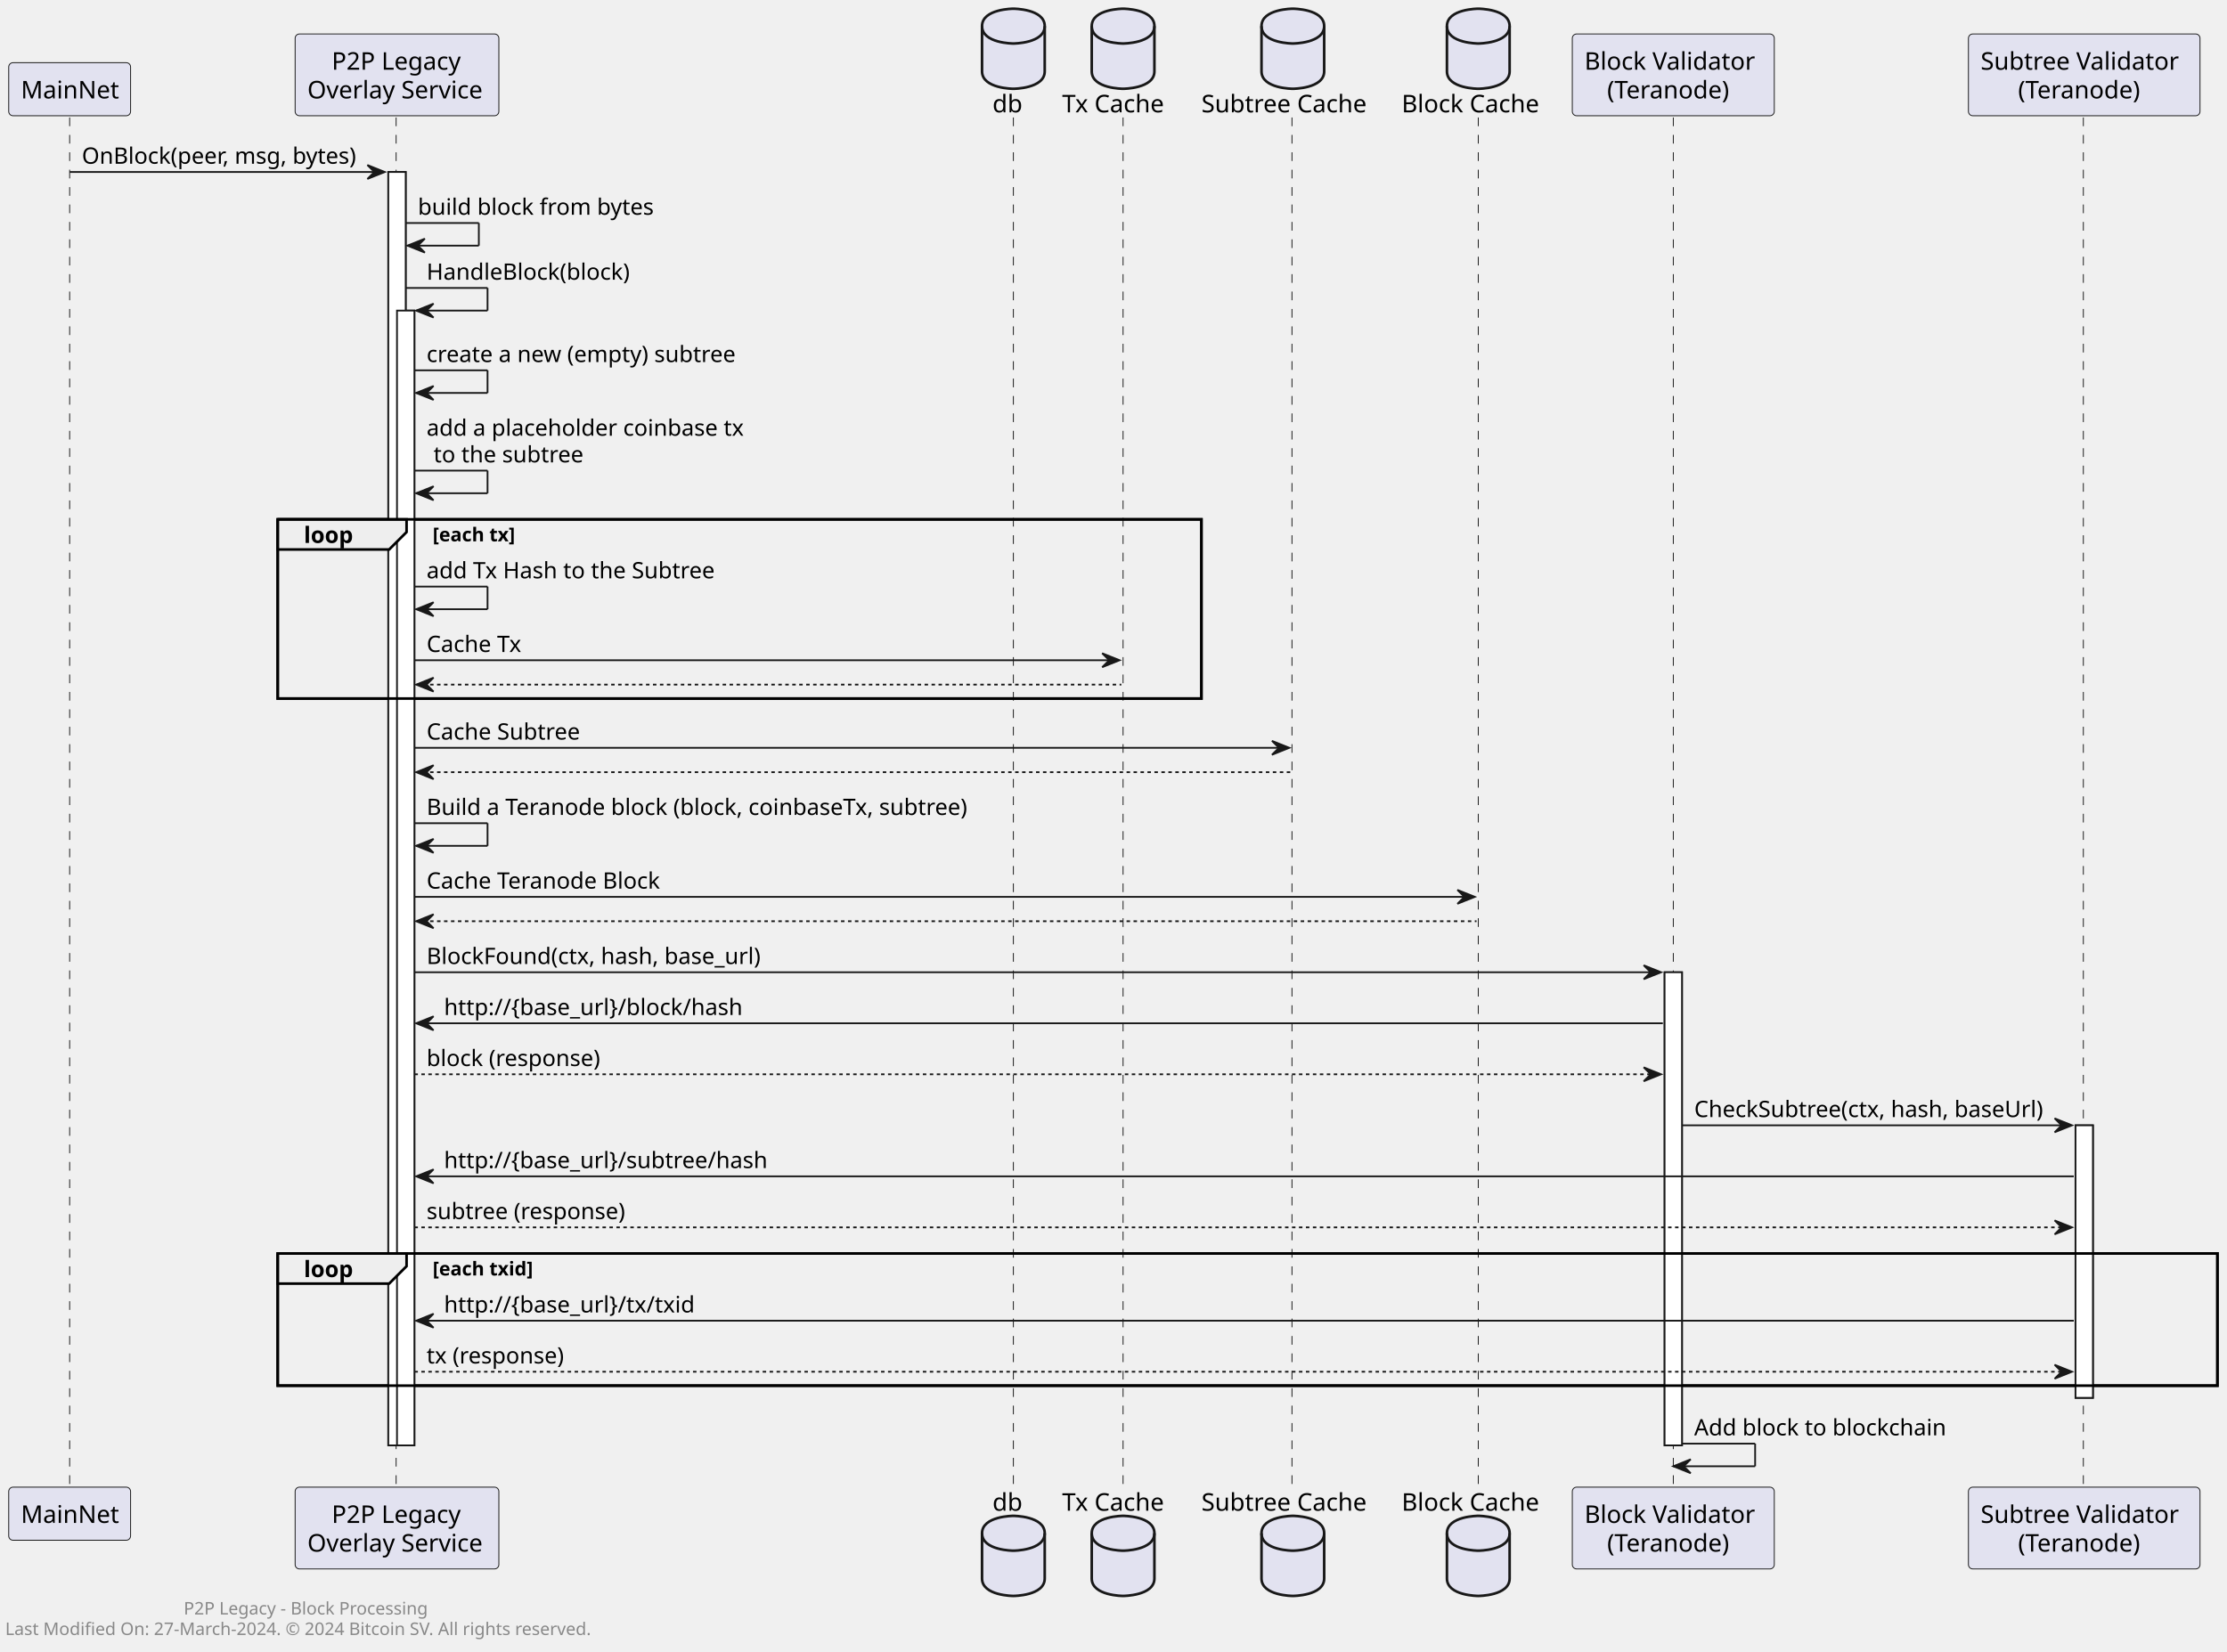
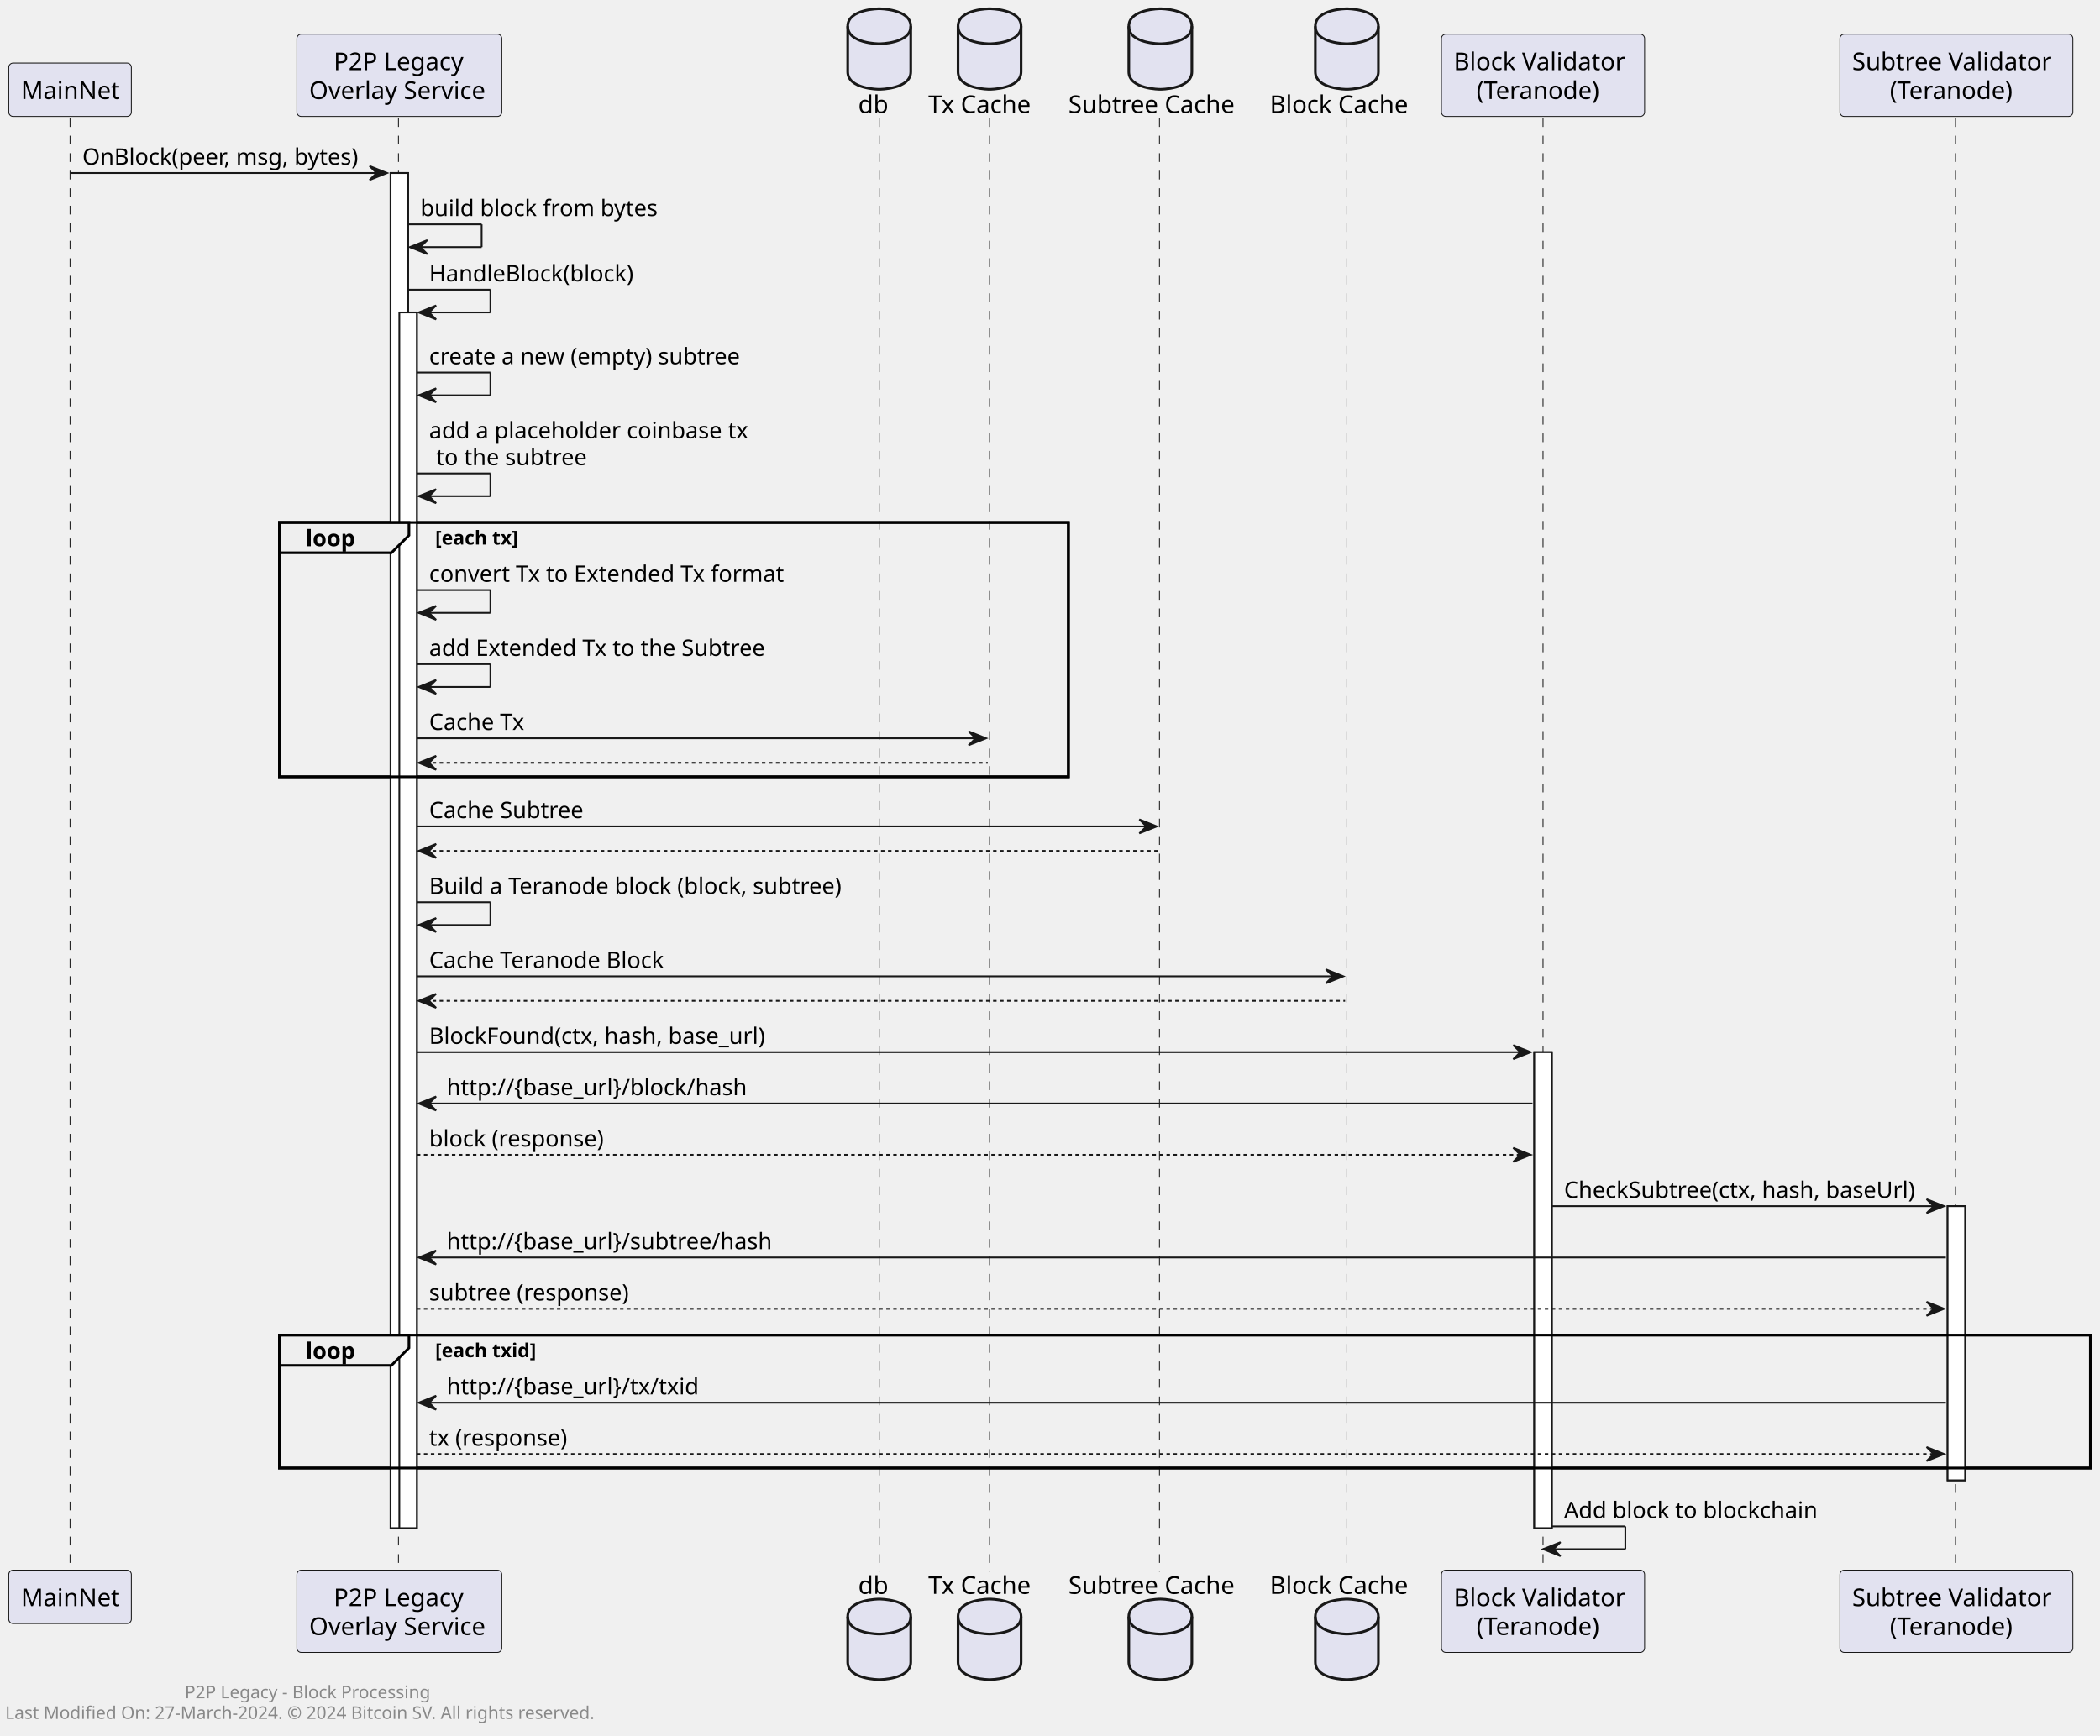
- <svg xmlns="http://www.w3.org/2000/svg" contentStyleType="text/css" height="949px" preserveAspectRatio="none" style="width:1279px;height:949px;background:#FFFFFF;" version="1.1" viewBox="0 0 1279 949" width="1279px" zoomAndPan="magnify">
-   <defs />
-   <g>
-     <rect fill="#FFFFFF" height="731.521" style="stroke:#181818;stroke-width:1.0;" width="10" x="223" y="98.799" />
-     <rect fill="#FFFFFF" height="651.9" style="stroke:#181818;stroke-width:1.0;" width="10" x="228" y="178.42" />
-     <rect fill="#FFFFFF" height="271.795" style="stroke:#181818;stroke-width:1.0;" width="10" x="956" y="558.525" />
-     <rect fill="#FFFFFF" height="156.553" style="stroke:#181818;stroke-width:1.0;" width="10" x="1192" y="646.457" />
-     <rect fill="none" height="102.932" style="stroke:#000000;stroke-width:1.5;" width="530.5" x="159.5" y="298.352" />
-     <rect fill="none" height="75.932" style="stroke:#000000;stroke-width:1.5;" width="1114" x="159.5" y="720.078" />
-     <line style="stroke:#181818;stroke-width:0.5;stroke-dasharray:5.0,5.0;" x1="40" x2="40" y1="67.488" y2="855.32" />
-     <line style="stroke:#181818;stroke-width:0.5;stroke-dasharray:5.0,5.0;" x1="227.5" x2="227.5" y1="67.488" y2="855.32" />
-     <line style="stroke:#181818;stroke-width:0.5;stroke-dasharray:5.0,5.0;" x1="582" x2="582" y1="67.488" y2="855.32" />
-     <line style="stroke:#181818;stroke-width:0.5;stroke-dasharray:5.0,5.0;" x1="645" x2="645" y1="67.488" y2="855.32" />
-     <line style="stroke:#181818;stroke-width:0.5;stroke-dasharray:5.0,5.0;" x1="742" x2="742" y1="67.488" y2="855.32" />
-     <line style="stroke:#181818;stroke-width:0.5;stroke-dasharray:5.0,5.0;" x1="849" x2="849" y1="67.488" y2="855.32" />
-     <line style="stroke:#181818;stroke-width:0.5;stroke-dasharray:5.0,5.0;" x1="961" x2="961" y1="67.488" y2="855.32" />
-     <line style="stroke:#181818;stroke-width:0.5;stroke-dasharray:5.0,5.0;" x1="1196.5" x2="1196.5" y1="67.488" y2="855.32" />
-     <rect fill="#E2E2F0" height="30.488" rx="2.5" ry="2.5" style="stroke:#181818;stroke-width:0.5;" width="70" x="5" y="36" />
-     <text fill="#000000" font-family="sans-serif" font-size="14" lengthAdjust="spacing" textLength="56" x="12" y="56.535">MainNet</text>
-     <rect fill="#E2E2F0" height="30.488" rx="2.5" ry="2.5" style="stroke:#181818;stroke-width:0.5;" width="70" x="5" y="854.32" />
-     <text fill="#000000" font-family="sans-serif" font-size="14" lengthAdjust="spacing" textLength="56" x="12" y="874.856">MainNet</text>
-     <rect fill="#E2E2F0" height="46.977" rx="2.5" ry="2.5" style="stroke:#181818;stroke-width:0.5;" width="117" x="169.5" y="19.512" />
-     <text fill="#000000" font-family="sans-serif" font-size="14" lengthAdjust="spacing" textLength="75" x="190.5" y="40.047">P2P Legacy</text>
-     <text fill="#000000" font-family="sans-serif" font-size="14" lengthAdjust="spacing" textLength="103" x="176.5" y="56.535">Overlay Service</text>
-     <rect fill="#E2E2F0" height="46.977" rx="2.5" ry="2.5" style="stroke:#181818;stroke-width:0.5;" width="117" x="169.5" y="854.32" />
-     <text fill="#000000" font-family="sans-serif" font-size="14" lengthAdjust="spacing" textLength="75" x="190.5" y="874.856">P2P Legacy</text>
-     <text fill="#000000" font-family="sans-serif" font-size="14" lengthAdjust="spacing" textLength="103" x="176.5" y="891.344">Overlay Service</text>
-     <text fill="#000000" font-family="sans-serif" font-size="14" lengthAdjust="spacing" textLength="18" x="570" y="64.535">db</text>
-     <path d="M564,15 C564,5 582,5 582,5 C582,5 600,5 600,15 L600,41 C600,51 582,51 582,51 C582,51 564,51 564,41 L564,15 " fill="#E2E2F0" style="stroke:#181818;stroke-width:1.5;" />
-     <path d="M564,15 C564,25 582,25 582,25 C582,25 600,25 600,15 " fill="none" style="stroke:#181818;stroke-width:1.5;" />
-     <text fill="#000000" font-family="sans-serif" font-size="14" lengthAdjust="spacing" textLength="18" x="570" y="867.856">db</text>
-     <path d="M564,880.809 C564,870.809 582,870.809 582,870.809 C582,870.809 600,870.809 600,880.809 L600,906.809 C600,916.809 582,916.809 582,916.809 C582,916.809 564,916.809 564,906.809 L564,880.809 " fill="#E2E2F0" style="stroke:#181818;stroke-width:1.5;" />
-     <path d="M564,880.809 C564,890.809 582,890.809 582,890.809 C582,890.809 600,890.809 600,880.809 " fill="none" style="stroke:#181818;stroke-width:1.5;" />
-     <text fill="#000000" font-family="sans-serif" font-size="14" lengthAdjust="spacing" textLength="64" x="610" y="64.535">Tx Cache</text>
-     <path d="M627,15 C627,5 645,5 645,5 C645,5 663,5 663,15 L663,41 C663,51 645,51 645,51 C645,51 627,51 627,41 L627,15 " fill="#E2E2F0" style="stroke:#181818;stroke-width:1.5;" />
-     <path d="M627,15 C627,25 645,25 645,25 C645,25 663,25 663,15 " fill="none" style="stroke:#181818;stroke-width:1.5;" />
-     <text fill="#000000" font-family="sans-serif" font-size="14" lengthAdjust="spacing" textLength="64" x="610" y="867.856">Tx Cache</text>
-     <path d="M627,880.809 C627,870.809 645,870.809 645,870.809 C645,870.809 663,870.809 663,880.809 L663,906.809 C663,916.809 645,916.809 645,916.809 C645,916.809 627,916.809 627,906.809 L627,880.809 " fill="#E2E2F0" style="stroke:#181818;stroke-width:1.5;" />
-     <path d="M627,880.809 C627,890.809 645,890.809 645,890.809 C645,890.809 663,890.809 663,880.809 " fill="none" style="stroke:#181818;stroke-width:1.5;" />
-     <text fill="#000000" font-family="sans-serif" font-size="14" lengthAdjust="spacing" textLength="99" x="690" y="64.535">Subtree Cache</text>
-     <path d="M724.5,15 C724.5,5 742.5,5 742.5,5 C742.5,5 760.5,5 760.5,15 L760.5,41 C760.5,51 742.5,51 742.5,51 C742.5,51 724.5,51 724.5,41 L724.5,15 " fill="#E2E2F0" style="stroke:#181818;stroke-width:1.5;" />
-     <path d="M724.5,15 C724.5,25 742.5,25 742.5,25 C742.5,25 760.5,25 760.5,15 " fill="none" style="stroke:#181818;stroke-width:1.5;" />
-     <text fill="#000000" font-family="sans-serif" font-size="14" lengthAdjust="spacing" textLength="99" x="690" y="867.856">Subtree Cache</text>
-     <path d="M724.5,880.809 C724.5,870.809 742.5,870.809 742.5,870.809 C742.5,870.809 760.5,870.809 760.5,880.809 L760.5,906.809 C760.5,916.809 742.5,916.809 742.5,916.809 C742.5,916.809 724.5,916.809 724.5,906.809 L724.5,880.809 " fill="#E2E2F0" style="stroke:#181818;stroke-width:1.5;" />
-     <path d="M724.5,880.809 C724.5,890.809 742.5,890.809 742.5,890.809 C742.5,890.809 760.5,890.809 760.5,880.809 " fill="none" style="stroke:#181818;stroke-width:1.5;" />
-     <text fill="#000000" font-family="sans-serif" font-size="14" lengthAdjust="spacing" textLength="82" x="805" y="64.535">Block Cache</text>
-     <path d="M831,15 C831,5 849,5 849,5 C849,5 867,5 867,15 L867,41 C867,51 849,51 849,51 C849,51 831,51 831,41 L831,15 " fill="#E2E2F0" style="stroke:#181818;stroke-width:1.5;" />
-     <path d="M831,15 C831,25 849,25 849,25 C849,25 867,25 867,15 " fill="none" style="stroke:#181818;stroke-width:1.5;" />
-     <text fill="#000000" font-family="sans-serif" font-size="14" lengthAdjust="spacing" textLength="82" x="805" y="867.856">Block Cache</text>
-     <path d="M831,880.809 C831,870.809 849,870.809 849,870.809 C849,870.809 867,870.809 867,880.809 L867,906.809 C867,916.809 849,916.809 849,916.809 C849,916.809 831,916.809 831,906.809 L831,880.809 " fill="#E2E2F0" style="stroke:#181818;stroke-width:1.5;" />
-     <path d="M831,880.809 C831,890.809 849,890.809 849,890.809 C849,890.809 867,890.809 867,880.809 " fill="none" style="stroke:#181818;stroke-width:1.5;" />
-     <rect fill="#E2E2F0" height="46.977" rx="2.5" ry="2.5" style="stroke:#181818;stroke-width:0.5;" width="116" x="903" y="19.512" />
-     <text fill="#000000" font-family="sans-serif" font-size="14" lengthAdjust="spacing" textLength="102" x="910" y="40.047">Block Validator</text>
-     <text fill="#000000" font-family="sans-serif" font-size="14" lengthAdjust="spacing" textLength="76" x="923" y="56.535">(Teranode)</text>
-     <rect fill="#E2E2F0" height="46.977" rx="2.5" ry="2.5" style="stroke:#181818;stroke-width:0.5;" width="116" x="903" y="854.32" />
-     <text fill="#000000" font-family="sans-serif" font-size="14" lengthAdjust="spacing" textLength="102" x="910" y="874.856">Block Validator</text>
-     <text fill="#000000" font-family="sans-serif" font-size="14" lengthAdjust="spacing" textLength="76" x="923" y="891.344">(Teranode)</text>
-     <rect fill="#E2E2F0" height="46.977" rx="2.5" ry="2.5" style="stroke:#181818;stroke-width:0.5;" width="133" x="1130.5" y="19.512" />
-     <text fill="#000000" font-family="sans-serif" font-size="14" lengthAdjust="spacing" textLength="119" x="1137.5" y="40.047">Subtree Validator</text>
-     <text fill="#000000" font-family="sans-serif" font-size="14" lengthAdjust="spacing" textLength="76" x="1159" y="56.535">(Teranode)</text>
-     <rect fill="#E2E2F0" height="46.977" rx="2.5" ry="2.5" style="stroke:#181818;stroke-width:0.5;" width="133" x="1130.5" y="854.32" />
-     <text fill="#000000" font-family="sans-serif" font-size="14" lengthAdjust="spacing" textLength="119" x="1137.5" y="874.856">Subtree Validator</text>
-     <text fill="#000000" font-family="sans-serif" font-size="14" lengthAdjust="spacing" textLength="76" x="1159" y="891.344">(Teranode)</text>
-     <rect fill="#FFFFFF" height="731.521" style="stroke:#181818;stroke-width:1.0;" width="10" x="223" y="98.799" />
-     <rect fill="#FFFFFF" height="651.9" style="stroke:#181818;stroke-width:1.0;" width="10" x="228" y="178.42" />
-     <rect fill="#FFFFFF" height="271.795" style="stroke:#181818;stroke-width:1.0;" width="10" x="956" y="558.525" />
-     <rect fill="#FFFFFF" height="156.553" style="stroke:#181818;stroke-width:1.0;" width="10" x="1192" y="646.457" />
-     <polygon fill="#181818" points="211,94.799,221,98.799,211,102.799,215,98.799" style="stroke:#181818;stroke-width:1.0;" />
-     <line style="stroke:#181818;stroke-width:1.0;" x1="40" x2="217" y1="98.799" y2="98.799" />
-     <text fill="#000000" font-family="sans-serif" font-size="13" lengthAdjust="spacing" textLength="164" x="47" y="94.057">OnBlock(peer, msg, bytes)</text>
-     <line style="stroke:#181818;stroke-width:1.0;" x1="233" x2="275" y1="128.109" y2="128.109" />
-     <line style="stroke:#181818;stroke-width:1.0;" x1="275" x2="275" y1="128.109" y2="141.109" />
-     <line style="stroke:#181818;stroke-width:1.0;" x1="234" x2="275" y1="141.109" y2="141.109" />
-     <polygon fill="#181818" points="244,137.109,234,141.109,244,145.109,240,141.109" style="stroke:#181818;stroke-width:1.0;" />
-     <text fill="#000000" font-family="sans-serif" font-size="13" lengthAdjust="spacing" textLength="143" x="240" y="123.367">build block from bytes</text>
-     <line style="stroke:#181818;stroke-width:1.0;" x1="233" x2="280" y1="165.42" y2="165.42" />
-     <line style="stroke:#181818;stroke-width:1.0;" x1="280" x2="280" y1="165.42" y2="178.42" />
-     <line style="stroke:#181818;stroke-width:1.0;" x1="239" x2="280" y1="178.42" y2="178.42" />
-     <polygon fill="#181818" points="249,174.42,239,178.42,249,182.42,245,178.42" style="stroke:#181818;stroke-width:1.0;" />
-     <text fill="#000000" font-family="sans-serif" font-size="13" lengthAdjust="spacing" textLength="121" x="245" y="160.678">HandleBlock(block)</text>
-     <line style="stroke:#181818;stroke-width:1.0;" x1="238" x2="280" y1="212.731" y2="212.731" />
-     <line style="stroke:#181818;stroke-width:1.0;" x1="280" x2="280" y1="212.731" y2="225.731" />
-     <line style="stroke:#181818;stroke-width:1.0;" x1="239" x2="280" y1="225.731" y2="225.731" />
-     <polygon fill="#181818" points="249,221.731,239,225.731,249,229.731,245,225.731" style="stroke:#181818;stroke-width:1.0;" />
-     <text fill="#000000" font-family="sans-serif" font-size="13" lengthAdjust="spacing" textLength="180" x="245" y="207.988">create a new (empty) subtree</text>
-     <line style="stroke:#181818;stroke-width:1.0;" x1="238" x2="280" y1="270.352" y2="270.352" />
-     <line style="stroke:#181818;stroke-width:1.0;" x1="280" x2="280" y1="270.352" y2="283.352" />
-     <line style="stroke:#181818;stroke-width:1.0;" x1="239" x2="280" y1="283.352" y2="283.352" />
-     <polygon fill="#181818" points="249,279.352,239,283.352,249,287.352,245,283.352" style="stroke:#181818;stroke-width:1.0;" />
-     <text fill="#000000" font-family="sans-serif" font-size="13" lengthAdjust="spacing" textLength="188" x="245" y="250.299">add a placeholder coinbase tx</text>
-     <text fill="#000000" font-family="sans-serif" font-size="13" lengthAdjust="spacing" textLength="88" x="249" y="265.609">to the subtree</text>
-     <path d="M159.5,298.352 L233.5,298.352 L233.5,305.662 L223.5,315.662 L159.5,315.662 L159.5,298.352 " fill="#EEEEEE" style="stroke:#000000;stroke-width:1.5;" />
-     <rect fill="none" height="102.932" style="stroke:#000000;stroke-width:1.5;" width="530.5" x="159.5" y="298.352" />
-     <text fill="#000000" font-family="sans-serif" font-size="13" font-weight="bold" lengthAdjust="spacing" textLength="29" x="174.5" y="311.92">loop</text>
-     <text fill="#000000" font-family="sans-serif" font-size="11" font-weight="bold" lengthAdjust="spacing" textLength="47" x="248.5" y="310.986">[each tx]</text>
-     <line style="stroke:#181818;stroke-width:1.0;" x1="238" x2="280" y1="336.973" y2="336.973" />
-     <line style="stroke:#181818;stroke-width:1.0;" x1="280" x2="280" y1="336.973" y2="349.973" />
-     <line style="stroke:#181818;stroke-width:1.0;" x1="239" x2="280" y1="349.973" y2="349.973" />
-     <polygon fill="#181818" points="249,345.973,239,349.973,249,353.973,245,349.973" style="stroke:#181818;stroke-width:1.0;" />
-     <text fill="#000000" font-family="sans-serif" font-size="13" lengthAdjust="spacing" textLength="171" x="245" y="332.231">add Tx Hash to the Subtree</text>
-     <polygon fill="#181818" points="633,375.283,643,379.283,633,383.283,637,379.283" style="stroke:#181818;stroke-width:1.0;" />
-     <line style="stroke:#181818;stroke-width:1.0;" x1="238" x2="639" y1="379.283" y2="379.283" />
-     <text fill="#000000" font-family="sans-serif" font-size="13" lengthAdjust="spacing" textLength="58" x="245" y="374.541">Cache Tx</text>
-     <polygon fill="#181818" points="249,389.283,239,393.283,249,397.283,245,393.283" style="stroke:#181818;stroke-width:1.0;" />
-     <line style="stroke:#181818;stroke-width:1.0;stroke-dasharray:2.0,2.0;" x1="243" x2="644" y1="393.283" y2="393.283" />
-     <polygon fill="#181818" points="730.5,425.594,740.5,429.594,730.5,433.594,734.5,429.594" style="stroke:#181818;stroke-width:1.0;" />
-     <line style="stroke:#181818;stroke-width:1.0;" x1="238" x2="736.5" y1="429.594" y2="429.594" />
-     <text fill="#000000" font-family="sans-serif" font-size="13" lengthAdjust="spacing" textLength="89" x="245" y="424.852">Cache Subtree</text>
-     <polygon fill="#181818" points="249,439.594,239,443.594,249,447.594,245,443.594" style="stroke:#181818;stroke-width:1.0;" />
-     <line style="stroke:#181818;stroke-width:1.0;stroke-dasharray:2.0,2.0;" x1="243" x2="741.5" y1="443.594" y2="443.594" />
-     <line style="stroke:#181818;stroke-width:1.0;" x1="238" x2="280" y1="472.904" y2="472.904" />
-     <line style="stroke:#181818;stroke-width:1.0;" x1="280" x2="280" y1="472.904" y2="485.904" />
-     <line style="stroke:#181818;stroke-width:1.0;" x1="239" x2="280" y1="485.904" y2="485.904" />
-     <polygon fill="#181818" points="249,481.904,239,485.904,249,489.904,245,485.904" style="stroke:#181818;stroke-width:1.0;" />
-     <text fill="#000000" font-family="sans-serif" font-size="13" lengthAdjust="spacing" textLength="325" x="245" y="468.162">Build a Teranode block (block, coinbaseTx, subtree)</text>
-     <polygon fill="#181818" points="837,511.215,847,515.215,837,519.215,841,515.215" style="stroke:#181818;stroke-width:1.0;" />
-     <line style="stroke:#181818;stroke-width:1.0;" x1="238" x2="843" y1="515.215" y2="515.215" />
-     <text fill="#000000" font-family="sans-serif" font-size="13" lengthAdjust="spacing" textLength="138" x="245" y="510.473">Cache Teranode Block</text>
-     <polygon fill="#181818" points="249,525.215,239,529.215,249,533.215,245,529.215" style="stroke:#181818;stroke-width:1.0;" />
-     <line style="stroke:#181818;stroke-width:1.0;stroke-dasharray:2.0,2.0;" x1="243" x2="848" y1="529.215" y2="529.215" />
-     <polygon fill="#181818" points="944,554.525,954,558.525,944,562.525,948,558.525" style="stroke:#181818;stroke-width:1.0;" />
-     <line style="stroke:#181818;stroke-width:1.0;" x1="238" x2="950" y1="558.525" y2="558.525" />
-     <text fill="#000000" font-family="sans-serif" font-size="13" lengthAdjust="spacing" textLength="200" x="245" y="553.783">BlockFound(ctx, hash, base_url)</text>
-     <polygon fill="#181818" points="249,583.836,239,587.836,249,591.836,245,587.836" style="stroke:#181818;stroke-width:1.0;" />
-     <line style="stroke:#181818;stroke-width:1.0;" x1="243" x2="955" y1="587.836" y2="587.836" />
-     <text fill="#000000" font-family="sans-serif" font-size="13" lengthAdjust="spacing" textLength="184" x="255" y="583.094">http://{base_url}/block/hash</text>
-     <polygon fill="#181818" points="944,613.146,954,617.146,944,621.146,948,617.146" style="stroke:#181818;stroke-width:1.0;" />
-     <line style="stroke:#181818;stroke-width:1.0;stroke-dasharray:2.0,2.0;" x1="238" x2="950" y1="617.146" y2="617.146" />
-     <text fill="#000000" font-family="sans-serif" font-size="13" lengthAdjust="spacing" textLength="104" x="245" y="612.404">block (response)</text>
-     <polygon fill="#181818" points="1180,642.457,1190,646.457,1180,650.457,1184,646.457" style="stroke:#181818;stroke-width:1.0;" />
-     <line style="stroke:#181818;stroke-width:1.0;" x1="966" x2="1186" y1="646.457" y2="646.457" />
-     <text fill="#000000" font-family="sans-serif" font-size="13" lengthAdjust="spacing" textLength="207" x="973" y="641.715">CheckSubtree(ctx, hash, baseUrl)</text>
-     <polygon fill="#181818" points="249,671.768,239,675.768,249,679.768,245,675.768" style="stroke:#181818;stroke-width:1.0;" />
-     <line style="stroke:#181818;stroke-width:1.0;" x1="243" x2="1191" y1="675.768" y2="675.768" />
-     <text fill="#000000" font-family="sans-serif" font-size="13" lengthAdjust="spacing" textLength="196" x="255" y="671.025">http://{base_url}/subtree/hash</text>
-     <polygon fill="#181818" points="1180,701.078,1190,705.078,1180,709.078,1184,705.078" style="stroke:#181818;stroke-width:1.0;" />
-     <line style="stroke:#181818;stroke-width:1.0;stroke-dasharray:2.0,2.0;" x1="238" x2="1186" y1="705.078" y2="705.078" />
-     <text fill="#000000" font-family="sans-serif" font-size="13" lengthAdjust="spacing" textLength="116" x="245" y="700.336">subtree (response)</text>
-     <path d="M159.5,720.078 L233.5,720.078 L233.5,727.389 L223.5,737.389 L159.5,737.389 L159.5,720.078 " fill="#EEEEEE" style="stroke:#000000;stroke-width:1.5;" />
-     <rect fill="none" height="75.932" style="stroke:#000000;stroke-width:1.5;" width="1114" x="159.5" y="720.078" />
-     <text fill="#000000" font-family="sans-serif" font-size="13" font-weight="bold" lengthAdjust="spacing" textLength="29" x="174.5" y="733.646">loop</text>
-     <text fill="#000000" font-family="sans-serif" font-size="11" font-weight="bold" lengthAdjust="spacing" textLength="58" x="248.5" y="732.713">[each txid]</text>
-     <polygon fill="#181818" points="249,754.699,239,758.699,249,762.699,245,758.699" style="stroke:#181818;stroke-width:1.0;" />
-     <line style="stroke:#181818;stroke-width:1.0;" x1="243" x2="1191" y1="758.699" y2="758.699" />
-     <text fill="#000000" font-family="sans-serif" font-size="13" lengthAdjust="spacing" textLength="157" x="255" y="753.957">http://{base_url}/tx/txid</text>
-     <polygon fill="#181818" points="1180,784.01,1190,788.01,1180,792.01,1184,788.01" style="stroke:#181818;stroke-width:1.0;" />
-     <line style="stroke:#181818;stroke-width:1.0;stroke-dasharray:2.0,2.0;" x1="238" x2="1186" y1="788.01" y2="788.01" />
-     <text fill="#000000" font-family="sans-serif" font-size="13" lengthAdjust="spacing" textLength="82" x="245" y="783.268">tx (response)</text>
-     <line style="stroke:#181818;stroke-width:1.0;" x1="966" x2="1008" y1="829.32" y2="829.32" />
-     <line style="stroke:#181818;stroke-width:1.0;" x1="1008" x2="1008" y1="829.32" y2="842.32" />
-     <line style="stroke:#181818;stroke-width:1.0;" x1="961" x2="1008" y1="842.32" y2="842.32" />
-     <polygon fill="#181818" points="971,838.32,961,842.32,971,846.32,967,842.32" style="stroke:#181818;stroke-width:1.0;" />
-     <text fill="#000000" font-family="sans-serif" font-size="13" lengthAdjust="spacing" textLength="154" x="973" y="824.578">Add block to blockchain</text>
-     <text fill="#888888" font-family="sans-serif" font-size="10" lengthAdjust="spacing" textLength="147" x="105.5" y="927.477">P2P Legacy - Block Processing</text>
-     <text fill="#888888" font-family="sans-serif" font-size="10" lengthAdjust="spacing" textLength="358" x="3" y="939.254">Last Modified On: 27-March-2024. © 2024 Bitcoin SV. All rights reserved.</text>
+ <svg xmlns="http://www.w3.org/2000/svg" contentStyleType="text/css" height="991" preserveAspectRatio="none" viewBox="0 0 1199 991" width="1199" zoomAndPan="magnify">
+   <path d="m223 98.799h10v773.832h-10z" fill="#fff" stroke="#181818" />
+   <path d="m228 178.42h10v694.211h-10z" fill="#fff" stroke="#181818" />
+   <path d="m876 600.836h10v271.795h-10z" fill="#fff" stroke="#181818" />
+   <path d="m1112 688.768h10v156.553h-10z" fill="#fff" stroke="#181818" />
+   <path d="m159.5 298.352h450.5v145.242h-450.5z" fill="none" stroke="#000" stroke-width="1.5" />
+   <path d="m159.5 762.389h1034v75.932h-1034z" fill="none" stroke="#000" stroke-width="1.5" />
+   <g stroke="#181818">
+     <path d="m40 67.488v830.143" stroke-dasharray="5 5" stroke-width=".5" />
+     <path d="m227.5 67.488v830.143" stroke-dasharray="5 5" stroke-width=".5" />
+     <path d="m502 67.488v830.143" stroke-dasharray="5 5" stroke-width=".5" />
+     <path d="m565 67.488v830.143" stroke-dasharray="5 5" stroke-width=".5" />
+     <path d="m662 67.488v830.143" stroke-dasharray="5 5" stroke-width=".5" />
+     <path d="m769 67.488v830.143" stroke-dasharray="5 5" stroke-width=".5" />
+     <path d="m881 67.488v830.143" stroke-dasharray="5 5" stroke-width=".5" />
+     <path d="m1116.5 67.488v830.143" stroke-dasharray="5 5" stroke-width=".5" />
+     <rect fill="#e2e2f0" height="30.488" rx="2.5" stroke-width=".5" width="70" x="5" y="36" />
  </g>
+   <text font-family="sans-serif" font-size="14" lengthAdjust="spacing" textLength="56" x="12" y="56.535">MainNet</text>
+   <rect fill="#e2e2f0" height="30.488" rx="2.5" stroke="#181818" stroke-width=".5" width="70" x="5" y="896.631" />
+   <text font-family="sans-serif" font-size="14" lengthAdjust="spacing" textLength="56" x="12" y="917.166">MainNet</text>
+   <rect fill="#e2e2f0" height="46.977" rx="2.5" stroke="#181818" stroke-width=".5" width="117" x="169.5" y="19.512" />
+   <text font-family="sans-serif" font-size="14" lengthAdjust="spacing" textLength="75" x="190.5" y="40.047">P2P Legacy</text>
+   <text font-family="sans-serif" font-size="14" lengthAdjust="spacing" textLength="103" x="176.5" y="56.535">Overlay Service</text>
+   <rect fill="#e2e2f0" height="46.977" rx="2.5" stroke="#181818" stroke-width=".5" width="117" x="169.5" y="896.631" />
+   <text font-family="sans-serif" font-size="14" lengthAdjust="spacing" textLength="75" x="190.5" y="917.166">P2P Legacy</text>
+   <text font-family="sans-serif" font-size="14" lengthAdjust="spacing" textLength="103" x="176.5" y="933.654">Overlay Service</text>
+   <text font-family="sans-serif" font-size="14" lengthAdjust="spacing" textLength="18" x="490" y="64.535">db</text>
+   <path d="m484 15c0-10 18-10 18-10s18 0 18 10v26c0 10-18 10-18 10s-18 0-18-10z" fill="#e2e2f0" stroke="#181818" stroke-width="1.5" />
+   <path d="m484 15c0 10 18 10 18 10s18 0 18-10" fill="none" stroke="#181818" stroke-width="1.5" />
+   <text font-family="sans-serif" font-size="14" lengthAdjust="spacing" textLength="18" x="490" y="910.166">db</text>
+   <path d="m484 923.119c0-10 18-10 18-10s18 0 18 10v26c0 10-18 10-18 10s-18 0-18-10z" fill="#e2e2f0" stroke="#181818" stroke-width="1.5" />
+   <path d="m484 923.119c0 10 18 10 18 10s18 0 18-10" fill="none" stroke="#181818" stroke-width="1.5" />
+   <text font-family="sans-serif" font-size="14" lengthAdjust="spacing" textLength="64" x="530" y="64.535">Tx Cache</text>
+   <path d="m547 15c0-10 18-10 18-10s18 0 18 10v26c0 10-18 10-18 10s-18 0-18-10z" fill="#e2e2f0" stroke="#181818" stroke-width="1.5" />
+   <path d="m547 15c0 10 18 10 18 10s18 0 18-10" fill="none" stroke="#181818" stroke-width="1.5" />
+   <text font-family="sans-serif" font-size="14" lengthAdjust="spacing" textLength="64" x="530" y="910.166">Tx Cache</text>
+   <path d="m547 923.119c0-10 18-10 18-10s18 0 18 10v26c0 10-18 10-18 10s-18 0-18-10z" fill="#e2e2f0" stroke="#181818" stroke-width="1.5" />
+   <path d="m547 923.119c0 10 18 10 18 10s18 0 18-10" fill="none" stroke="#181818" stroke-width="1.5" />
+   <text font-family="sans-serif" font-size="14" lengthAdjust="spacing" textLength="99" x="610" y="64.535">Subtree Cache</text>
+   <path d="m644.5 15c0-10 18-10 18-10s18 0 18 10v26c0 10-18 10-18 10s-18 0-18-10z" fill="#e2e2f0" stroke="#181818" stroke-width="1.5" />
+   <path d="m644.5 15c0 10 18 10 18 10s18 0 18-10" fill="none" stroke="#181818" stroke-width="1.5" />
+   <text font-family="sans-serif" font-size="14" lengthAdjust="spacing" textLength="99" x="610" y="910.166">Subtree Cache</text>
+   <path d="m644.5 923.119c0-10 18-10 18-10s18 0 18 10v26c0 10-18 10-18 10s-18 0-18-10z" fill="#e2e2f0" stroke="#181818" stroke-width="1.5" />
+   <path d="m644.5 923.119c0 10 18 10 18 10s18 0 18-10" fill="none" stroke="#181818" stroke-width="1.5" />
+   <text font-family="sans-serif" font-size="14" lengthAdjust="spacing" textLength="82" x="725" y="64.535">Block Cache</text>
+   <path d="m751 15c0-10 18-10 18-10s18 0 18 10v26c0 10-18 10-18 10s-18 0-18-10z" fill="#e2e2f0" stroke="#181818" stroke-width="1.5" />
+   <path d="m751 15c0 10 18 10 18 10s18 0 18-10" fill="none" stroke="#181818" stroke-width="1.5" />
+   <text font-family="sans-serif" font-size="14" lengthAdjust="spacing" textLength="82" x="725" y="910.166">Block Cache</text>
+   <path d="m751 923.119c0-10 18-10 18-10s18 0 18 10v26c0 10-18 10-18 10s-18 0-18-10z" fill="#e2e2f0" stroke="#181818" stroke-width="1.5" />
+   <path d="m751 923.119c0 10 18 10 18 10s18 0 18-10" fill="none" stroke="#181818" stroke-width="1.5" />
+   <rect fill="#e2e2f0" height="46.977" rx="2.5" stroke="#181818" stroke-width=".5" width="116" x="823" y="19.512" />
+   <text font-family="sans-serif" font-size="14" lengthAdjust="spacing" textLength="102" x="830" y="40.047">Block Validator</text>
+   <text font-family="sans-serif" font-size="14" lengthAdjust="spacing" textLength="76" x="843" y="56.535">(Teranode)</text>
+   <rect fill="#e2e2f0" height="46.977" rx="2.5" stroke="#181818" stroke-width=".5" width="116" x="823" y="896.631" />
+   <text font-family="sans-serif" font-size="14" lengthAdjust="spacing" textLength="102" x="830" y="917.166">Block Validator</text>
+   <text font-family="sans-serif" font-size="14" lengthAdjust="spacing" textLength="76" x="843" y="933.654">(Teranode)</text>
+   <rect fill="#e2e2f0" height="46.977" rx="2.5" stroke="#181818" stroke-width=".5" width="133" x="1050.5" y="19.512" />
+   <text font-family="sans-serif" font-size="14" lengthAdjust="spacing" textLength="119" x="1057.5" y="40.047">Subtree Validator</text>
+   <text font-family="sans-serif" font-size="14" lengthAdjust="spacing" textLength="76" x="1079" y="56.535">(Teranode)</text>
+   <rect fill="#e2e2f0" height="46.977" rx="2.5" stroke="#181818" stroke-width=".5" width="133" x="1050.5" y="896.631" />
+   <text font-family="sans-serif" font-size="14" lengthAdjust="spacing" textLength="119" x="1057.5" y="917.166">Subtree Validator</text>
+   <text font-family="sans-serif" font-size="14" lengthAdjust="spacing" textLength="76" x="1079" y="933.654">(Teranode)</text>
+   <path d="m223 98.799h10v773.832h-10z" fill="#fff" stroke="#181818" />
+   <path d="m228 178.42h10v694.211h-10z" fill="#fff" stroke="#181818" />
+   <path d="m876 600.836h10v271.795h-10z" fill="#fff" stroke="#181818" />
+   <path d="m1112 688.768h10v156.553h-10z" fill="#fff" stroke="#181818" />
+   <path d="m211 94.799 10 4-10 4 4-4z" fill="#181818" stroke="#181818" />
+   <path d="m40 98.799h177" stroke="#181818" />
+   <text font-family="sans-serif" font-size="13" lengthAdjust="spacing" textLength="164" x="47" y="94.057">OnBlock(peer, msg, bytes)</text>
+   <path d="m233 128.109h42" stroke="#181818" />
+   <path d="m275 128.109v13" stroke="#181818" />
+   <path d="m234 141.109h41" stroke="#181818" />
+   <path d="m244 137.109-10 4 10 4-4-4z" fill="#181818" stroke="#181818" />
+   <text font-family="sans-serif" font-size="13" lengthAdjust="spacing" textLength="143" x="240" y="123.367">build block from bytes</text>
+   <path d="m233 165.42h47" stroke="#181818" />
+   <path d="m280 165.42v13" stroke="#181818" />
+   <path d="m239 178.42h41" stroke="#181818" />
+   <path d="m249 174.42-10 4 10 4-4-4z" fill="#181818" stroke="#181818" />
+   <text font-family="sans-serif" font-size="13" lengthAdjust="spacing" textLength="121" x="245" y="160.678">HandleBlock(block)</text>
+   <path d="m238 212.731h42" stroke="#181818" />
+   <path d="m280 212.731v13" stroke="#181818" />
+   <path d="m239 225.731h41" stroke="#181818" />
+   <path d="m249 221.731-10 4 10 4-4-4z" fill="#181818" stroke="#181818" />
+   <text font-family="sans-serif" font-size="13" lengthAdjust="spacing" textLength="180" x="245" y="207.988">create a new (empty) subtree</text>
+   <path d="m238 270.352h42" stroke="#181818" />
+   <path d="m280 270.352v13" stroke="#181818" />
+   <path d="m239 283.352h41" stroke="#181818" />
+   <path d="m249 279.352-10 4 10 4-4-4z" fill="#181818" stroke="#181818" />
+   <text font-family="sans-serif" font-size="13" lengthAdjust="spacing" textLength="188" x="245" y="250.299">add a placeholder coinbase tx</text>
+   <text font-family="sans-serif" font-size="13" lengthAdjust="spacing" textLength="88" x="249" y="265.609">to the subtree</text>
+   <path d="m159.5 298.352h74v7.311l-10 10h-64z" fill="#eee" stroke="#000" stroke-width="1.5" />
+   <path d="m159.5 298.352h450.5v145.242h-450.5z" fill="none" stroke="#000" stroke-width="1.5" />
+   <text font-family="sans-serif" font-size="13" font-weight="bold" lengthAdjust="spacing" textLength="29" x="174.5" y="311.92">loop</text>
+   <text font-family="sans-serif" font-size="11" font-weight="bold" lengthAdjust="spacing" textLength="47" x="248.5" y="310.986">[each tx]</text>
+   <path d="m238 336.973h42" stroke="#181818" />
+   <path d="m280 336.973v13" stroke="#181818" />
+   <path d="m239 349.973h41" stroke="#181818" />
+   <path d="m249 345.973-10 4 10 4-4-4z" fill="#181818" stroke="#181818" />
+   <text font-family="sans-serif" font-size="13" lengthAdjust="spacing" textLength="212" x="245" y="332.231">convert Tx to Extended Tx format</text>
+   <path d="m238 379.283h42" stroke="#181818" />
+   <path d="m280 379.283v13" stroke="#181818" />
+   <path d="m239 392.283h41" stroke="#181818" />
+   <path d="m249 388.283-10 4 10 4-4-4z" fill="#181818" stroke="#181818" />
+   <text font-family="sans-serif" font-size="13" lengthAdjust="spacing" textLength="197" x="245" y="374.541">add Extended Tx to the Subtree</text>
+   <path d="m553 417.594 10 4-10 4 4-4z" fill="#181818" stroke="#181818" />
+   <path d="m238 421.594h321" stroke="#181818" />
+   <text font-family="sans-serif" font-size="13" lengthAdjust="spacing" textLength="58" x="245" y="416.852">Cache Tx</text>
+   <path d="m249 431.594-10 4 10 4-4-4z" fill="#181818" stroke="#181818" />
+   <path d="m243 435.594h321" stroke="#181818" stroke-dasharray="2 2" />
+   <path d="m650.5 467.904 10 4-10 4 4-4z" fill="#181818" stroke="#181818" />
+   <path d="m238 471.904h418.5" stroke="#181818" />
+   <text font-family="sans-serif" font-size="13" lengthAdjust="spacing" textLength="89" x="245" y="467.162">Cache Subtree</text>
+   <path d="m249 481.904-10 4 10 4-4-4z" fill="#181818" stroke="#181818" />
+   <path d="m243 485.904h418.5" stroke="#181818" stroke-dasharray="2 2" />
+   <path d="m238 515.215h42" stroke="#181818" />
+   <path d="m280 515.215v13" stroke="#181818" />
+   <path d="m239 528.215h41" stroke="#181818" />
+   <path d="m249 524.215-10 4 10 4-4-4z" fill="#181818" stroke="#181818" />
+   <text font-family="sans-serif" font-size="13" lengthAdjust="spacing" textLength="245" x="245" y="510.473">Build a Teranode block (block, subtree)</text>
+   <path d="m757 553.525 10 4-10 4 4-4z" fill="#181818" stroke="#181818" />
+   <path d="m238 557.525h525" stroke="#181818" />
+   <text font-family="sans-serif" font-size="13" lengthAdjust="spacing" textLength="138" x="245" y="552.783">Cache Teranode Block</text>
+   <path d="m249 567.525-10 4 10 4-4-4z" fill="#181818" stroke="#181818" />
+   <path d="m243 571.525h525" stroke="#181818" stroke-dasharray="2 2" />
+   <path d="m864 596.836 10 4-10 4 4-4z" fill="#181818" stroke="#181818" />
+   <path d="m238 600.836h632" stroke="#181818" />
+   <text font-family="sans-serif" font-size="13" lengthAdjust="spacing" textLength="200" x="245" y="596.094">BlockFound(ctx, hash, base_url)</text>
+   <path d="m249 626.146-10 4 10 4-4-4z" fill="#181818" stroke="#181818" />
+   <path d="m243 630.146h632" stroke="#181818" />
+   <text font-family="sans-serif" font-size="13" lengthAdjust="spacing" textLength="184" x="255" y="625.404">http://{base_url}/block/hash</text>
+   <path d="m864 655.457 10 4-10 4 4-4z" fill="#181818" stroke="#181818" />
+   <path d="m238 659.457h632" stroke="#181818" stroke-dasharray="2 2" />
+   <text font-family="sans-serif" font-size="13" lengthAdjust="spacing" textLength="104" x="245" y="654.715">block (response)</text>
+   <path d="m1100 684.768 10 4-10 4 4-4z" fill="#181818" stroke="#181818" />
+   <path d="m886 688.768h220" stroke="#181818" />
+   <text font-family="sans-serif" font-size="13" lengthAdjust="spacing" textLength="207" x="893" y="684.025">CheckSubtree(ctx, hash, baseUrl)</text>
+   <path d="m249 714.078-10 4 10 4-4-4z" fill="#181818" stroke="#181818" />
+   <path d="m243 718.078h868" stroke="#181818" />
+   <text font-family="sans-serif" font-size="13" lengthAdjust="spacing" textLength="196" x="255" y="713.336">http://{base_url}/subtree/hash</text>
+   <path d="m1100 743.389 10 4-10 4 4-4z" fill="#181818" stroke="#181818" />
+   <path d="m238 747.389h868" stroke="#181818" stroke-dasharray="2 2" />
+   <text font-family="sans-serif" font-size="13" lengthAdjust="spacing" textLength="116" x="245" y="742.646">subtree (response)</text>
+   <path d="m159.5 762.389h74v7.311l-10 10h-64z" fill="#eee" stroke="#000" stroke-width="1.5" />
+   <path d="m159.5 762.389h1034v75.932h-1034z" fill="none" stroke="#000" stroke-width="1.5" />
+   <text font-family="sans-serif" font-size="13" font-weight="bold" lengthAdjust="spacing" textLength="29" x="174.5" y="775.957">loop</text>
+   <text font-family="sans-serif" font-size="11" font-weight="bold" lengthAdjust="spacing" textLength="58" x="248.5" y="775.023">[each txid]</text>
+   <path d="m249 797.01-10 4 10 4-4-4z" fill="#181818" stroke="#181818" />
+   <path d="m243 801.01h868" stroke="#181818" />
+   <text font-family="sans-serif" font-size="13" lengthAdjust="spacing" textLength="157" x="255" y="796.268">http://{base_url}/tx/txid</text>
+   <path d="m1100 826.32 10 4-10 4 4-4z" fill="#181818" stroke="#181818" />
+   <path d="m238 830.32h868" stroke="#181818" stroke-dasharray="2 2" />
+   <text font-family="sans-serif" font-size="13" lengthAdjust="spacing" textLength="82" x="245" y="825.578">tx (response)</text>
+   <path d="m886 871.631h42" stroke="#181818" />
+   <path d="m928 871.631v13" stroke="#181818" />
+   <path d="m881 884.631h47" stroke="#181818" />
+   <path d="m891 880.631-10 4 10 4-4-4z" fill="#181818" stroke="#181818" />
+   <text font-family="sans-serif" font-size="13" lengthAdjust="spacing" textLength="154" x="893" y="866.889">Add block to blockchain</text>
+   <text fill="#888" font-family="sans-serif" font-size="10" lengthAdjust="spacing" textLength="147" x="105.5" y="969.787">P2P Legacy - Block Processing</text>
+   <text fill="#888" font-family="sans-serif" font-size="10" lengthAdjust="spacing" textLength="358" x="3" y="981.564">Last Modified On: 27-March-2024. © 2024 Bitcoin SV. All rights reserved.</text>
</svg>
